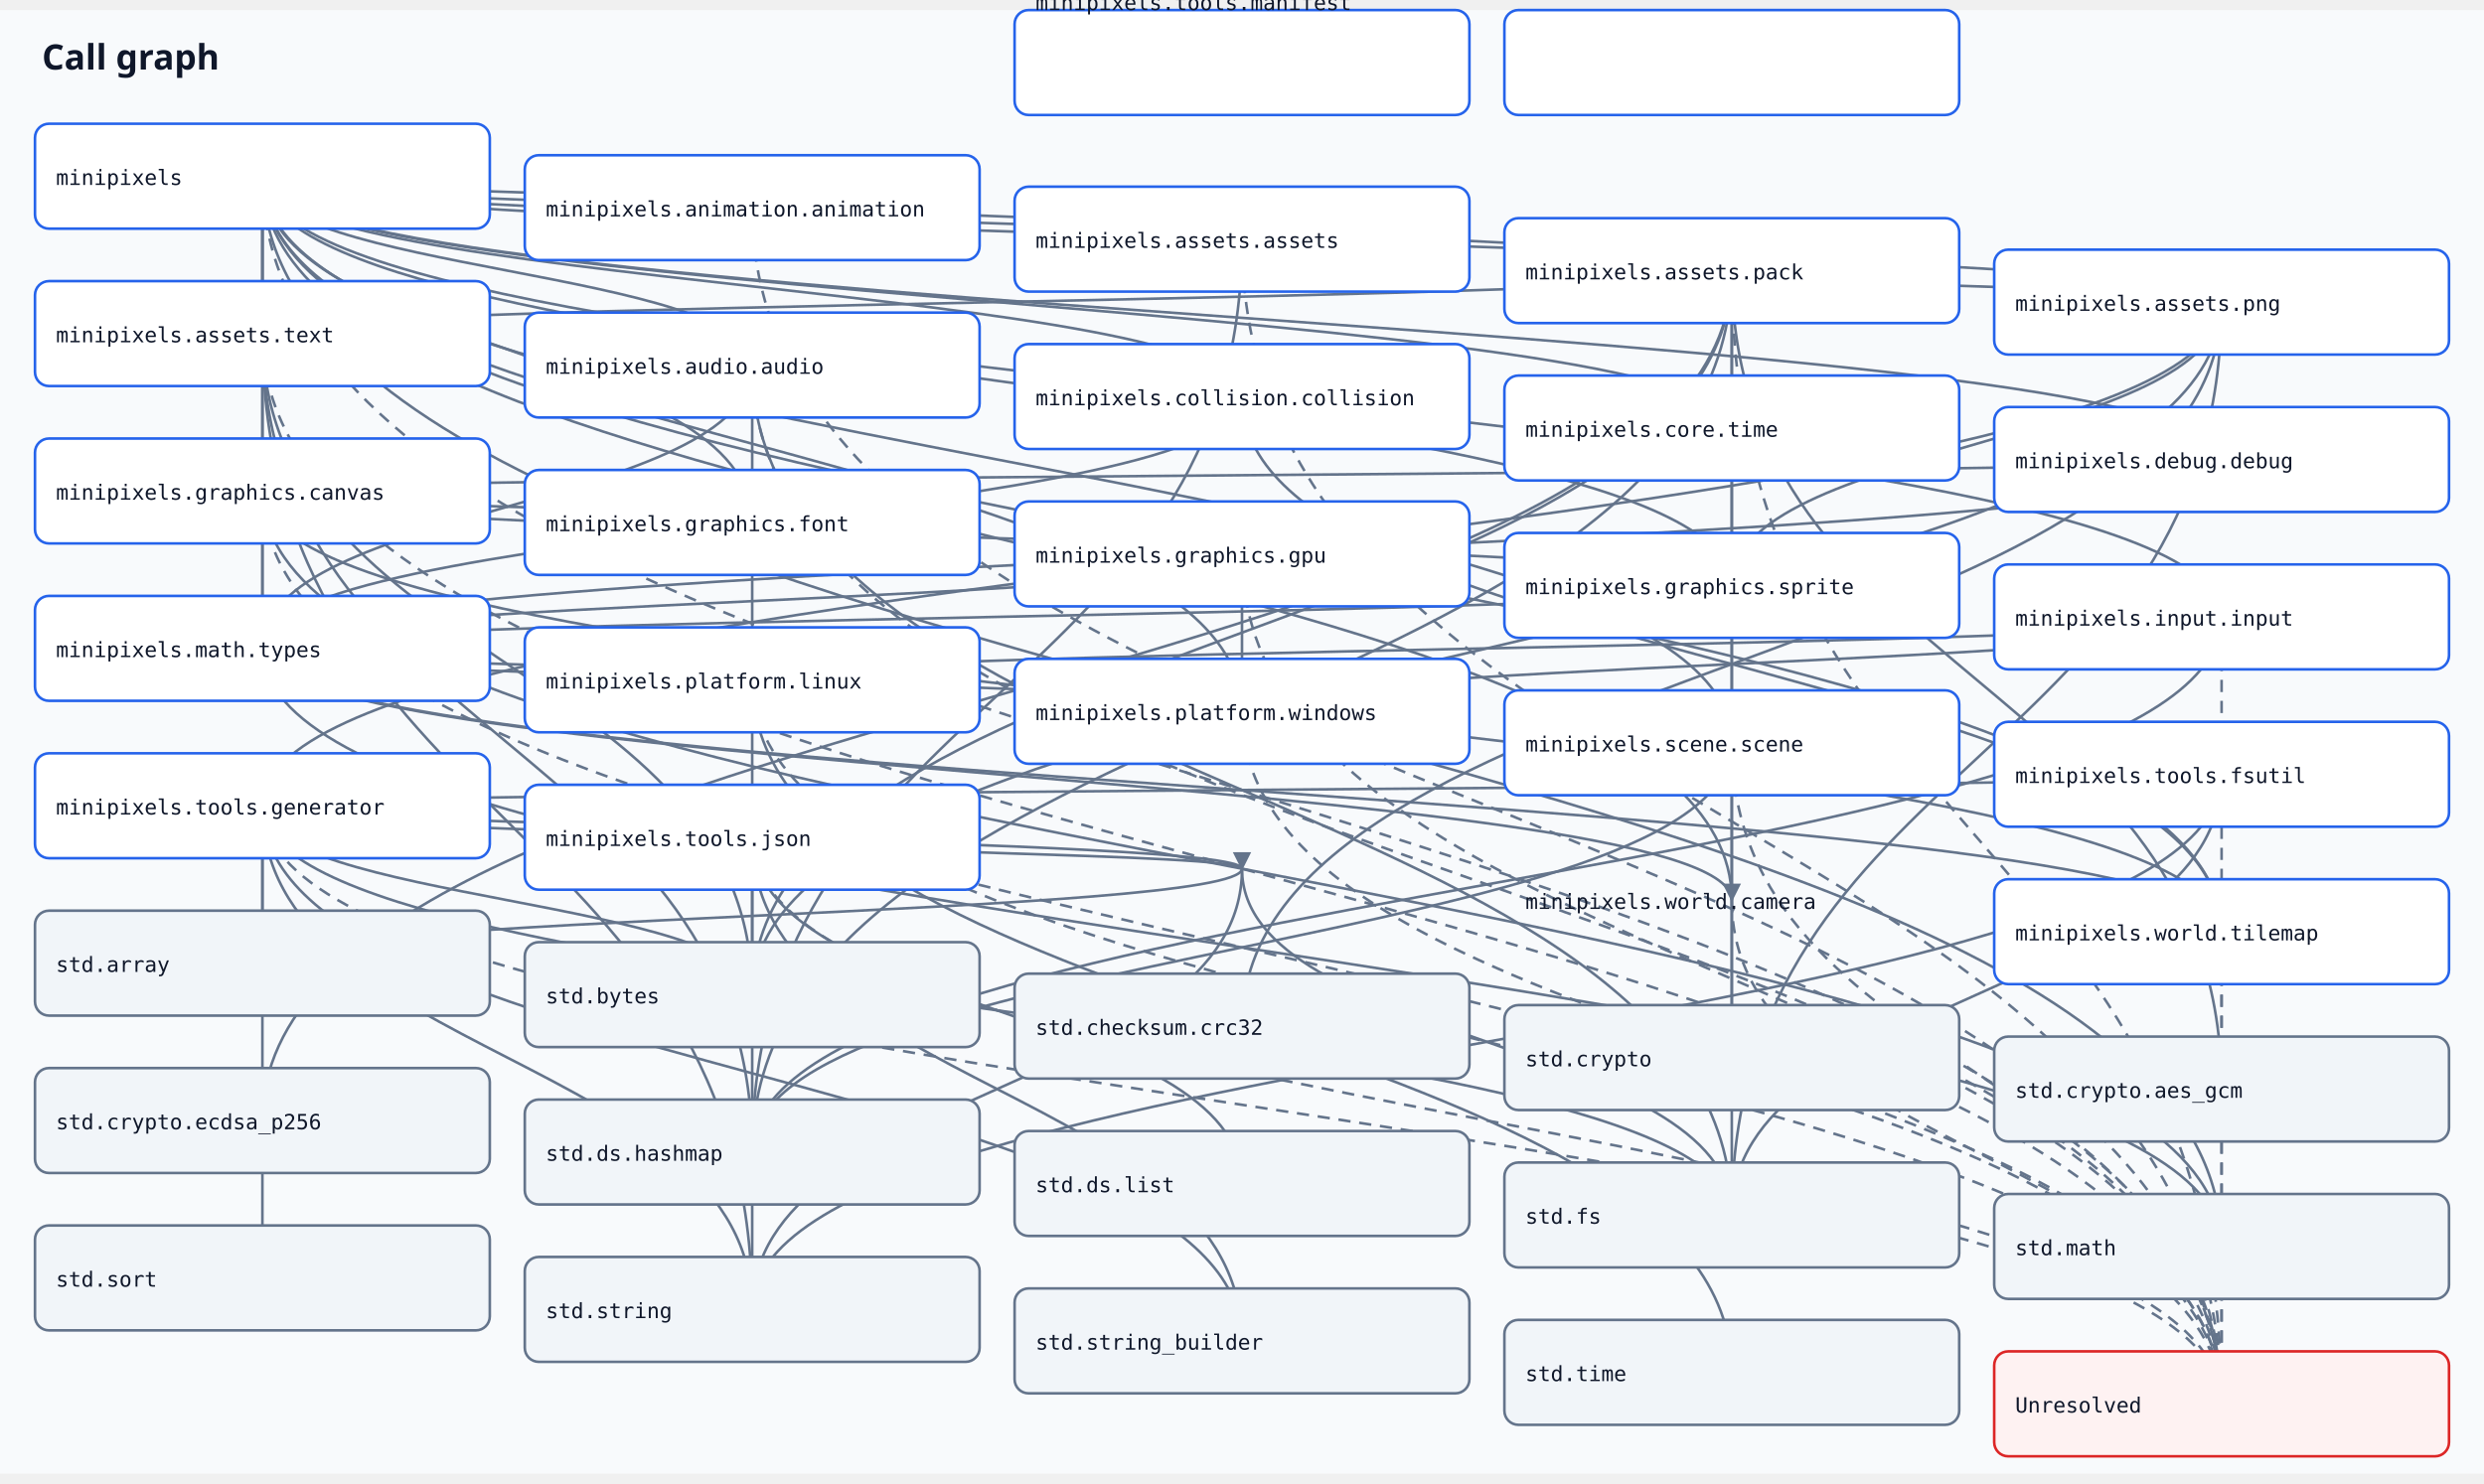
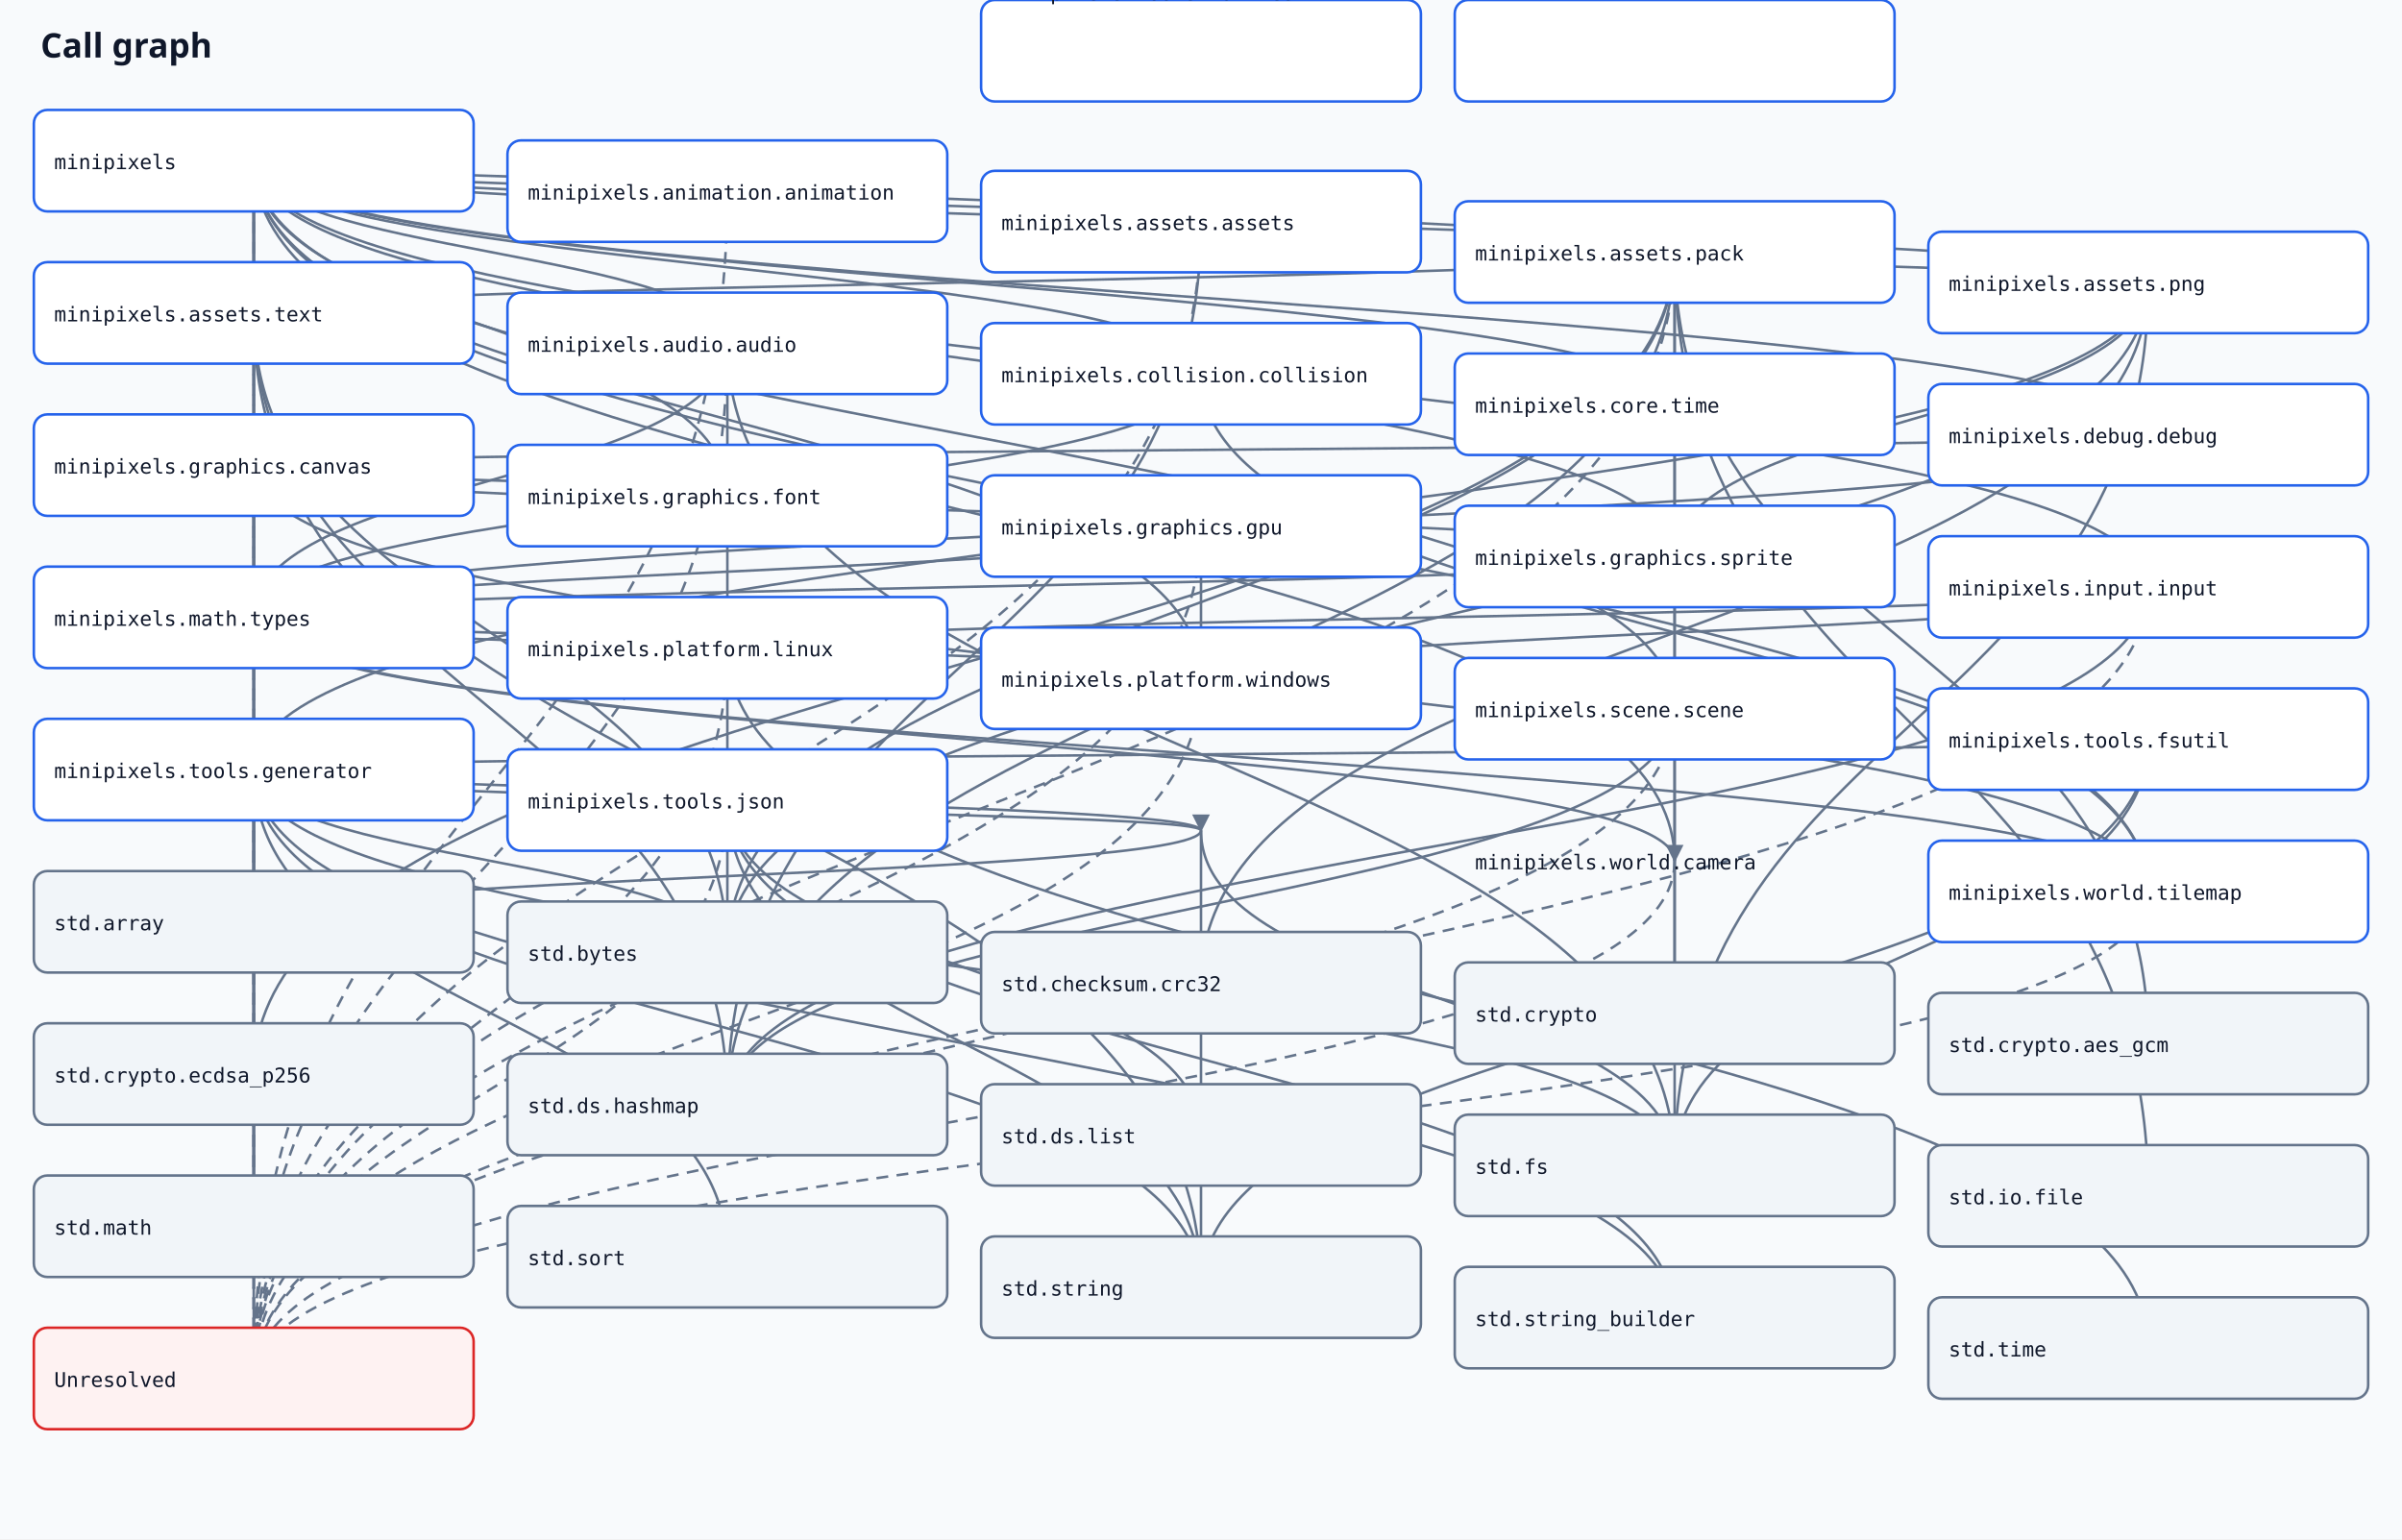
- <svg xmlns="http://www.w3.org/2000/svg" width="1420" height="892." viewBox="0 0 1420 892." role="img" aria-labelledby="title desc">
+ <svg xmlns="http://www.w3.org/2000/svg" width="1420" height="910" viewBox="0 0 1420 910" role="img" aria-labelledby="title desc">
  <defs>
    <marker id="arrow" viewBox="0 0 10 10" refX="9" refY="5" markerWidth="7" markerHeight="7" orient="auto-start-reverse">
      <path d="M 0 0 L 10 5 L 0 10 z" fill="#64748b" />
    </marker>
  </defs>
  <rect width="100%" height="100%" fill="#f8fafc" />
  <text x="24" y="34" font-family="system-ui,sans-serif" font-size="20" font-weight="700" fill="#0f172a">Call graph</text>
  <path d="M 150 95 C 150 248, 710 248, 710 401" fill="none" stroke="#64748b" stroke-width="1.5" marker-end="url(#arrow)" />
  <path d="M 150 95 C 150 104, 430 104, 430 113" fill="none" stroke="#64748b" stroke-width="1.5" marker-end="url(#arrow)" />
-   <path d="M 430 113 C 430 455, 1270 455, 1270 797" fill="none" stroke="#64748b" stroke-width="1.5" stroke-dasharray="7 5" marker-end="url(#arrow)" />
+   <path d="M 430 113 C 430 464, 150 464, 150 815" fill="none" stroke="#64748b" stroke-width="1.5" stroke-dasharray="7 5" marker-end="url(#arrow)" />
  <path d="M 150 95 C 150 122, 990 122, 990 149" fill="none" stroke="#64748b" stroke-width="1.5" marker-end="url(#arrow)" />
  <path d="M 710 131 C 710 392, 430 392, 430 653" fill="none" stroke="#64748b" stroke-width="1.5" marker-end="url(#arrow)" />
-   <path d="M 710 131 C 710 464, 1270 464, 1270 797" fill="none" stroke="#64748b" stroke-width="1.5" stroke-dasharray="7 5" marker-end="url(#arrow)" />
-   <path d="M 990 149 C 990 473, 1270 473, 1270 797" fill="none" stroke="#64748b" stroke-width="1.5" stroke-dasharray="7 5" marker-end="url(#arrow)" />
+   <path d="M 710 131 C 710 473, 150 473, 150 815" fill="none" stroke="#64748b" stroke-width="1.5" stroke-dasharray="7 5" marker-end="url(#arrow)" />
+   <path d="M 990 149 C 990 482, 150 482, 150 815" fill="none" stroke="#64748b" stroke-width="1.5" stroke-dasharray="7 5" marker-end="url(#arrow)" />
  <path d="M 990 149 C 990 356, 430 356, 430 563" fill="none" stroke="#64748b" stroke-width="1.5" marker-end="url(#arrow)" />
  <path d="M 990 149 C 990 401, 430 401, 430 653" fill="none" stroke="#64748b" stroke-width="1.5" marker-end="url(#arrow)" />
-   <path d="M 990 149 C 990 158, 1270 158, 1270 167" fill="none" stroke="#64748b" stroke-width="1.5" marker-end="url(#arrow)" />
-   <path d="M 990 149 C 990 419, 990 419, 990 689" fill="none" stroke="#64748b" stroke-width="1.5" marker-end="url(#arrow)" />
+   <path d="M 990 149 C 990 428, 1270 428, 1270 707" fill="none" stroke="#64748b" stroke-width="1.5" marker-end="url(#arrow)" />
  <path d="M 990 149 C 990 383, 1270 383, 1270 617" fill="none" stroke="#64748b" stroke-width="1.5" marker-end="url(#arrow)" />
  <path d="M 990 149 C 990 374, 990 374, 990 599" fill="none" stroke="#64748b" stroke-width="1.5" marker-end="url(#arrow)" />
  <path d="M 990 149 C 990 392, 150 392, 150 635" fill="none" stroke="#64748b" stroke-width="1.5" marker-end="url(#arrow)" />
+   <path d="M 990 149 C 990 158, 1270 158, 1270 167" fill="none" stroke="#64748b" stroke-width="1.5" marker-end="url(#arrow)" />
+   <path d="M 990 149 C 990 419, 990 419, 990 689" fill="none" stroke="#64748b" stroke-width="1.5" marker-end="url(#arrow)" />
  <path d="M 1270 167 C 1270 248, 990 248, 990 329" fill="none" stroke="#64748b" stroke-width="1.5" marker-end="url(#arrow)" />
  <path d="M 1270 167 C 1270 365, 430 365, 430 563" fill="none" stroke="#64748b" stroke-width="1.5" marker-end="url(#arrow)" />
  <path d="M 1270 167 C 1270 374, 710 374, 710 581" fill="none" stroke="#64748b" stroke-width="1.5" marker-end="url(#arrow)" />
  <path d="M 1270 167 C 1270 428, 990 428, 990 689" fill="none" stroke="#64748b" stroke-width="1.5" marker-end="url(#arrow)" />
  <path d="M 150 185 C 150 419, 430 419, 430 653" fill="none" stroke="#64748b" stroke-width="1.5" marker-end="url(#arrow)" />
-   <path d="M 150 185 C 150 491, 1270 491, 1270 797" fill="none" stroke="#64748b" stroke-width="1.5" stroke-dasharray="7 5" marker-end="url(#arrow)" />
+   <path d="M 150 185 C 150 500, 150 500, 150 815" fill="none" stroke="#64748b" stroke-width="1.5" stroke-dasharray="7 5" marker-end="url(#arrow)" />
  <path d="M 150 185 C 150 374, 430 374, 430 563" fill="none" stroke="#64748b" stroke-width="1.5" marker-end="url(#arrow)" />
  <path d="M 150 185 C 150 167, 990 167, 990 149" fill="none" stroke="#64748b" stroke-width="1.5" marker-end="url(#arrow)" />
-   <path d="M 150 185 C 150 464, 430 464, 430 743" fill="none" stroke="#64748b" stroke-width="1.5" marker-end="url(#arrow)" />
-   <path d="M 430 203 C 430 500, 1270 500, 1270 797" fill="none" stroke="#64748b" stroke-width="1.5" stroke-dasharray="7 5" marker-end="url(#arrow)" />
+   <path d="M 150 185 C 150 473, 710 473, 710 761" fill="none" stroke="#64748b" stroke-width="1.5" marker-end="url(#arrow)" />
+   <path d="M 430 203 C 430 509, 150 509, 150 815" fill="none" stroke="#64748b" stroke-width="1.5" stroke-dasharray="7 5" marker-end="url(#arrow)" />
  <path d="M 430 203 C 430 284, 150 284, 150 365" fill="none" stroke="#64748b" stroke-width="1.5" marker-end="url(#arrow)" />
  <path d="M 430 203 C 430 446, 990 446, 990 689" fill="none" stroke="#64748b" stroke-width="1.5" marker-end="url(#arrow)" />
  <path d="M 430 203 C 430 383, 430 383, 430 563" fill="none" stroke="#64748b" stroke-width="1.5" marker-end="url(#arrow)" />
  <path d="M 150 95 C 150 149, 430 149, 430 203" fill="none" stroke="#64748b" stroke-width="1.5" marker-end="url(#arrow)" />
  <path d="M 150 95 C 150 221, 1270 221, 1270 347" fill="none" stroke="#64748b" stroke-width="1.5" marker-end="url(#arrow)" />
  <path d="M 150 95 C 150 302, 990 302, 990 509." fill="none" stroke="#64748b" stroke-width="1.5" marker-end="url(#arrow)" />
  <path d="M 150 95 C 150 257, 990 257, 990 419" fill="none" stroke="#64748b" stroke-width="1.5" marker-end="url(#arrow)" />
  <path d="M 710 221 C 710 293, 150 293, 150 365" fill="none" stroke="#64748b" stroke-width="1.5" marker-end="url(#arrow)" />
  <path d="M 150 95 C 150 113, 710 113, 710 131" fill="none" stroke="#64748b" stroke-width="1.5" marker-end="url(#arrow)" />
  <path d="M 150 95 C 150 167, 990 167, 990 239" fill="none" stroke="#64748b" stroke-width="1.5" marker-end="url(#arrow)" />
  <path d="M 150 95 C 150 185, 150 185, 150 275" fill="none" stroke="#64748b" stroke-width="1.5" marker-end="url(#arrow)" />
  <path d="M 1270 257 C 1270 266, 150 266, 150 275" fill="none" stroke="#64748b" stroke-width="1.5" marker-end="url(#arrow)" />
  <path d="M 1270 257 C 1270 311, 150 311, 150 365" fill="none" stroke="#64748b" stroke-width="1.5" marker-end="url(#arrow)" />
  <path d="M 150 95 C 150 194, 430 194, 430 293" fill="none" stroke="#64748b" stroke-width="1.5" marker-end="url(#arrow)" />
  <path d="M 150 95 C 150 176, 1270 176, 1270 257" fill="none" stroke="#64748b" stroke-width="1.5" marker-end="url(#arrow)" />
  <path d="M 150 275 C 150 320, 150 320, 150 365" fill="none" stroke="#64748b" stroke-width="1.5" marker-end="url(#arrow)" />
-   <path d="M 150 275 C 150 536, 1270 536, 1270 797" fill="none" stroke="#64748b" stroke-width="1.5" stroke-dasharray="7 5" marker-end="url(#arrow)" />
+   <path d="M 150 275 C 150 545, 150 545, 150 815" fill="none" stroke="#64748b" stroke-width="1.5" stroke-dasharray="7 5" marker-end="url(#arrow)" />
  <path d="M 150 275 C 150 302, 990 302, 990 329" fill="none" stroke="#64748b" stroke-width="1.5" marker-end="url(#arrow)" />
-   <path d="M 150 275 C 150 491, 1270 491, 1270 707" fill="none" stroke="#64748b" stroke-width="1.5" marker-end="url(#arrow)" />
+   <path d="M 150 275 C 150 500, 150 500, 150 725" fill="none" stroke="#64748b" stroke-width="1.5" marker-end="url(#arrow)" />
  <path d="M 430 293 C 430 284, 150 284, 150 275" fill="none" stroke="#64748b" stroke-width="1.5" marker-end="url(#arrow)" />
  <path d="M 710 311 C 710 356, 710 356, 710 401" fill="none" stroke="#64748b" stroke-width="1.5" marker-end="url(#arrow)" />
-   <path d="M 710 311 C 710 554, 1270 554, 1270 797" fill="none" stroke="#64748b" stroke-width="1.5" stroke-dasharray="7 5" marker-end="url(#arrow)" />
+   <path d="M 710 311 C 710 563, 150 563, 150 815" fill="none" stroke="#64748b" stroke-width="1.5" stroke-dasharray="7 5" marker-end="url(#arrow)" />
  <path d="M 710 311 C 710 338, 150 338, 150 365" fill="none" stroke="#64748b" stroke-width="1.5" marker-end="url(#arrow)" />
  <path d="M 990 329 C 990 347, 150 347, 150 365" fill="none" stroke="#64748b" stroke-width="1.5" marker-end="url(#arrow)" />
  <path d="M 150 95 C 150 212, 990 212, 990 329" fill="none" stroke="#64748b" stroke-width="1.5" marker-end="url(#arrow)" />
-   <path d="M 1270 347 C 1270 572, 1270 572, 1270 797" fill="none" stroke="#64748b" stroke-width="1.5" stroke-dasharray="7 5" marker-end="url(#arrow)" />
+   <path d="M 1270 347 C 1270 581, 150 581, 150 815" fill="none" stroke="#64748b" stroke-width="1.5" stroke-dasharray="7 5" marker-end="url(#arrow)" />
  <path d="M 1270 347 C 1270 500, 430 500, 430 653" fill="none" stroke="#64748b" stroke-width="1.5" marker-end="url(#arrow)" />
  <path d="M 150 95 C 150 158, 710 158, 710 221" fill="none" stroke="#64748b" stroke-width="1.5" marker-end="url(#arrow)" />
  <path d="M 150 95 C 150 131, 1270 131, 1270 167" fill="none" stroke="#64748b" stroke-width="1.5" marker-end="url(#arrow)" />
  <path d="M 150 95 C 150 140, 150 140, 150 185" fill="none" stroke="#64748b" stroke-width="1.5" marker-end="url(#arrow)" />
-   <path d="M 150 365 C 150 536, 1270 536, 1270 707" fill="none" stroke="#64748b" stroke-width="1.5" marker-end="url(#arrow)" />
+   <path d="M 150 365 C 150 545, 150 545, 150 725" fill="none" stroke="#64748b" stroke-width="1.5" marker-end="url(#arrow)" />
  <path d="M 430 383 C 430 374, 150 374, 150 365" fill="none" stroke="#64748b" stroke-width="1.5" marker-end="url(#arrow)" />
-   <path d="M 430 383 C 430 581, 990 581, 990 779" fill="none" stroke="#64748b" stroke-width="1.5" marker-end="url(#arrow)" />
-   <path d="M 430 383 C 430 590, 1270 590, 1270 797" fill="none" stroke="#64748b" stroke-width="1.5" stroke-dasharray="7 5" marker-end="url(#arrow)" />
+   <path d="M 430 383 C 430 590, 1270 590, 1270 797" fill="none" stroke="#64748b" stroke-width="1.5" marker-end="url(#arrow)" />
+   <path d="M 430 383 C 430 599, 150 599, 150 815" fill="none" stroke="#64748b" stroke-width="1.5" stroke-dasharray="7 5" marker-end="url(#arrow)" />
  <path d="M 430 383 C 430 365, 1270 365, 1270 347" fill="none" stroke="#64748b" stroke-width="1.5" marker-end="url(#arrow)" />
  <path d="M 710 401 C 710 383, 150 383, 150 365" fill="none" stroke="#64748b" stroke-width="1.5" marker-end="url(#arrow)" />
-   <path d="M 710 401 C 710 599, 1270 599, 1270 797" fill="none" stroke="#64748b" stroke-width="1.5" stroke-dasharray="7 5" marker-end="url(#arrow)" />
+   <path d="M 710 401 C 710 608, 150 608, 150 815" fill="none" stroke="#64748b" stroke-width="1.5" stroke-dasharray="7 5" marker-end="url(#arrow)" />
  <path d="M 710 401 C 710 374, 1270 374, 1270 347" fill="none" stroke="#64748b" stroke-width="1.5" marker-end="url(#arrow)" />
  <path d="M 150 95 C 150 230, 150 230, 150 365" fill="none" stroke="#64748b" stroke-width="1.5" marker-end="url(#arrow)" />
-   <path d="M 150 95 C 150 401, 1270 401, 1270 707" fill="none" stroke="#64748b" stroke-width="1.5" marker-end="url(#arrow)" />
-   <path d="M 150 95 C 150 446, 1270 446, 1270 797" fill="none" stroke="#64748b" stroke-width="1.5" stroke-dasharray="7 5" marker-end="url(#arrow)" />
+   <path d="M 150 95 C 150 410, 150 410, 150 725" fill="none" stroke="#64748b" stroke-width="1.5" marker-end="url(#arrow)" />
+   <path d="M 150 95 C 150 455, 150 455, 150 815" fill="none" stroke="#64748b" stroke-width="1.5" stroke-dasharray="7 5" marker-end="url(#arrow)" />
  <path d="M 990 419 C 990 536, 430 536, 430 653" fill="none" stroke="#64748b" stroke-width="1.5" marker-end="url(#arrow)" />
-   <path d="M 990 419 C 990 608, 1270 608, 1270 797" fill="none" stroke="#64748b" stroke-width="1.5" stroke-dasharray="7 5" marker-end="url(#arrow)" />
+   <path d="M 990 419 C 990 617, 150 617, 150 815" fill="none" stroke="#64748b" stroke-width="1.5" stroke-dasharray="7 5" marker-end="url(#arrow)" />
  <path d="M 150 95 C 150 311, 1270 311, 1270 527" fill="none" stroke="#64748b" stroke-width="1.5" marker-end="url(#arrow)" />
-   <path d="M 1270 437 C 1270 590, 430 590, 430 743" fill="none" stroke="#64748b" stroke-width="1.5" marker-end="url(#arrow)" />
+   <path d="M 1270 437 C 1270 599, 710 599, 710 761" fill="none" stroke="#64748b" stroke-width="1.5" marker-end="url(#arrow)" />
  <path d="M 1270 437 C 1270 563, 990 563, 990 689" fill="none" stroke="#64748b" stroke-width="1.5" marker-end="url(#arrow)" />
  <path d="M 150 455 C 150 500, 150 500, 150 545" fill="none" stroke="#64748b" stroke-width="1.5" marker-end="url(#arrow)" />
  <path d="M 150 455 C 150 464, 430 464, 430 473" fill="none" stroke="#64748b" stroke-width="1.5" marker-end="url(#arrow)" />
-   <path d="M 150 455 C 150 626, 1270 626, 1270 797" fill="none" stroke="#64748b" stroke-width="1.5" stroke-dasharray="7 5" marker-end="url(#arrow)" />
-   <path d="M 150 455 C 150 608, 710 608, 710 761" fill="none" stroke="#64748b" stroke-width="1.5" marker-end="url(#arrow)" />
+   <path d="M 150 455 C 150 635, 150 635, 150 815" fill="none" stroke="#64748b" stroke-width="1.5" stroke-dasharray="7 5" marker-end="url(#arrow)" />
+   <path d="M 150 455 C 150 617, 990 617, 990 779" fill="none" stroke="#64748b" stroke-width="1.5" marker-end="url(#arrow)" />
  <path d="M 150 455 C 150 311, 1270 311, 1270 167" fill="none" stroke="#64748b" stroke-width="1.5" marker-end="url(#arrow)" />
  <path d="M 150 455 C 150 572, 990 572, 990 689" fill="none" stroke="#64748b" stroke-width="1.5" marker-end="url(#arrow)" />
  <path d="M 150 455 C 150 473, 710 473, 710 491." fill="none" stroke="#64748b" stroke-width="1.5" marker-end="url(#arrow)" />
  <path d="M 150 455 C 150 446, 1270 446, 1270 437" fill="none" stroke="#64748b" stroke-width="1.5" marker-end="url(#arrow)" />
+   <path d="M 150 455 C 150 608, 710 608, 710 761" fill="none" stroke="#64748b" stroke-width="1.5" marker-end="url(#arrow)" />
  <path d="M 150 455 C 150 599, 430 599, 430 743" fill="none" stroke="#64748b" stroke-width="1.5" marker-end="url(#arrow)" />
-   <path d="M 150 455 C 150 590, 150 590, 150 725" fill="none" stroke="#64748b" stroke-width="1.5" marker-end="url(#arrow)" />
  <path d="M 150 455 C 150 509, 430 509, 430 563" fill="none" stroke="#64748b" stroke-width="1.5" marker-end="url(#arrow)" />
-   <path d="M 430 473 C 430 608, 430 608, 430 743" fill="none" stroke="#64748b" stroke-width="1.5" marker-end="url(#arrow)" />
-   <path d="M 430 473 C 430 635, 1270 635, 1270 797" fill="none" stroke="#64748b" stroke-width="1.5" stroke-dasharray="7 5" marker-end="url(#arrow)" />
+   <path d="M 430 473 C 430 617, 710 617, 710 761" fill="none" stroke="#64748b" stroke-width="1.5" marker-end="url(#arrow)" />
+   <path d="M 430 473 C 430 644, 150 644, 150 815" fill="none" stroke="#64748b" stroke-width="1.5" stroke-dasharray="7 5" marker-end="url(#arrow)" />
  <path d="M 430 473 C 430 572, 710 572, 710 671" fill="none" stroke="#64748b" stroke-width="1.5" marker-end="url(#arrow)" />
-   <path d="M 430 473 C 430 617, 710 617, 710 761" fill="none" stroke="#64748b" stroke-width="1.5" marker-end="url(#arrow)" />
+   <path d="M 430 473 C 430 626, 990 626, 990 779" fill="none" stroke="#64748b" stroke-width="1.5" marker-end="url(#arrow)" />
  <path d="M 710 491. C 710 518, 150 518, 150 545" fill="none" stroke="#64748b" stroke-width="1.5" marker-end="url(#arrow)" />
-   <path d="M 710 491. C 710 617, 430 617, 430 743" fill="none" stroke="#64748b" stroke-width="1.5" marker-end="url(#arrow)" />
+   <path d="M 710 491. C 710 626, 710 626, 710 761" fill="none" stroke="#64748b" stroke-width="1.5" marker-end="url(#arrow)" />
  <path d="M 710 491. C 710 590, 990 590, 990 689" fill="none" stroke="#64748b" stroke-width="1.5" marker-end="url(#arrow)" />
  <path d="M 710 491. C 710 482, 430 482, 430 473" fill="none" stroke="#64748b" stroke-width="1.5" marker-end="url(#arrow)" />
  <path d="M 990 509. C 990 437, 150 437, 150 365" fill="none" stroke="#64748b" stroke-width="1.5" marker-end="url(#arrow)" />
-   <path d="M 990 509. C 990 653, 1270 653, 1270 797" fill="none" stroke="#64748b" stroke-width="1.5" stroke-dasharray="7 5" marker-end="url(#arrow)" />
-   <path d="M 1270 527 C 1270 662, 1270 662, 1270 797" fill="none" stroke="#64748b" stroke-width="1.5" stroke-dasharray="7 5" marker-end="url(#arrow)" />
+   <path d="M 990 509. C 990 662, 150 662, 150 815" fill="none" stroke="#64748b" stroke-width="1.5" stroke-dasharray="7 5" marker-end="url(#arrow)" />
+   <path d="M 1270 527 C 1270 671, 150 671, 150 815" fill="none" stroke="#64748b" stroke-width="1.5" stroke-dasharray="7 5" marker-end="url(#arrow)" />
  <path d="M 1270 527 C 1270 401, 150 401, 150 275" fill="none" stroke="#64748b" stroke-width="1.5" marker-end="url(#arrow)" />
  <path d="M 1270 527 C 1270 446, 150 446, 150 365" fill="none" stroke="#64748b" stroke-width="1.5" marker-end="url(#arrow)" />
  <path d="M 1270 527 C 1270 374, 710 374, 710 221" fill="none" stroke="#64748b" stroke-width="1.5" marker-end="url(#arrow)" />
  <g>
    <rect x="20" y="65" width="260" height="60" rx="8" fill="#ffffff" stroke="#2563eb" stroke-width="1.5" />
    <text x="32" y="100" font-family="ui-monospace,monospace" font-size="12" fill="#0f172a">minipixels</text>
  </g>
  <g>
    <rect x="300" y="83" width="260" height="60" rx="8" fill="#ffffff" stroke="#2563eb" stroke-width="1.5" />
    <text x="312" y="118" font-family="ui-monospace,monospace" font-size="12" fill="#0f172a">minipixels.animation.animation</text>
  </g>
  <g>
    <rect x="580" y="101" width="260" height="60" rx="8" fill="#ffffff" stroke="#2563eb" stroke-width="1.5" />
    <text x="592" y="136" font-family="ui-monospace,monospace" font-size="12" fill="#0f172a">minipixels.assets.assets</text>
  </g>
  <g>
    <rect x="860" y="119" width="260" height="60" rx="8" fill="#ffffff" stroke="#2563eb" stroke-width="1.5" />
    <text x="872" y="154" font-family="ui-monospace,monospace" font-size="12" fill="#0f172a">minipixels.assets.pack</text>
  </g>
  <g>
    <rect x="1140" y="137" width="260" height="60" rx="8" fill="#ffffff" stroke="#2563eb" stroke-width="1.5" />
    <text x="1152" y="172" font-family="ui-monospace,monospace" font-size="12" fill="#0f172a">minipixels.assets.png</text>
  </g>
  <g>
    <rect x="20" y="155" width="260" height="60" rx="8" fill="#ffffff" stroke="#2563eb" stroke-width="1.5" />
    <text x="32" y="190" font-family="ui-monospace,monospace" font-size="12" fill="#0f172a">minipixels.assets.text</text>
  </g>
  <g>
    <rect x="300" y="173" width="260" height="60" rx="8" fill="#ffffff" stroke="#2563eb" stroke-width="1.5" />
    <text x="312" y="208" font-family="ui-monospace,monospace" font-size="12" fill="#0f172a">minipixels.audio.audio</text>
  </g>
  <g>
    <rect x="580" y="191" width="260" height="60" rx="8" fill="#ffffff" stroke="#2563eb" stroke-width="1.5" />
    <text x="592" y="226" font-family="ui-monospace,monospace" font-size="12" fill="#0f172a">minipixels.collision.collision</text>
  </g>
  <g>
    <rect x="860" y="209" width="260" height="60" rx="8" fill="#ffffff" stroke="#2563eb" stroke-width="1.5" />
    <text x="872" y="244" font-family="ui-monospace,monospace" font-size="12" fill="#0f172a">minipixels.core.time</text>
  </g>
  <g>
    <rect x="1140" y="227" width="260" height="60" rx="8" fill="#ffffff" stroke="#2563eb" stroke-width="1.5" />
    <text x="1152" y="262" font-family="ui-monospace,monospace" font-size="12" fill="#0f172a">minipixels.debug.debug</text>
  </g>
  <g>
    <rect x="20" y="245" width="260" height="60" rx="8" fill="#ffffff" stroke="#2563eb" stroke-width="1.5" />
    <text x="32" y="280" font-family="ui-monospace,monospace" font-size="12" fill="#0f172a">minipixels.graphics.canvas</text>
  </g>
  <g>
    <rect x="300" y="263" width="260" height="60" rx="8" fill="#ffffff" stroke="#2563eb" stroke-width="1.5" />
    <text x="312" y="298" font-family="ui-monospace,monospace" font-size="12" fill="#0f172a">minipixels.graphics.font</text>
  </g>
  <g>
    <rect x="580" y="281" width="260" height="60" rx="8" fill="#ffffff" stroke="#2563eb" stroke-width="1.5" />
    <text x="592" y="316" font-family="ui-monospace,monospace" font-size="12" fill="#0f172a">minipixels.graphics.gpu</text>
  </g>
  <g>
    <rect x="860" y="299" width="260" height="60" rx="8" fill="#ffffff" stroke="#2563eb" stroke-width="1.5" />
    <text x="872" y="334" font-family="ui-monospace,monospace" font-size="12" fill="#0f172a">minipixels.graphics.sprite</text>
  </g>
  <g>
    <rect x="1140" y="317" width="260" height="60" rx="8" fill="#ffffff" stroke="#2563eb" stroke-width="1.5" />
    <text x="1152" y="352" font-family="ui-monospace,monospace" font-size="12" fill="#0f172a">minipixels.input.input</text>
  </g>
  <g>
    <rect x="20" y="335" width="260" height="60" rx="8" fill="#ffffff" stroke="#2563eb" stroke-width="1.5" />
    <text x="32" y="370" font-family="ui-monospace,monospace" font-size="12" fill="#0f172a">minipixels.math.types</text>
  </g>
  <g>
    <rect x="300" y="353" width="260" height="60" rx="8" fill="#ffffff" stroke="#2563eb" stroke-width="1.5" />
    <text x="312" y="388" font-family="ui-monospace,monospace" font-size="12" fill="#0f172a">minipixels.platform.linux</text>
  </g>
  <g>
    <rect x="580" y="371" width="260" height="60" rx="8" fill="#ffffff" stroke="#2563eb" stroke-width="1.5" />
    <text x="592" y="406" font-family="ui-monospace,monospace" font-size="12" fill="#0f172a">minipixels.platform.windows</text>
  </g>
  <g>
    <rect x="860" y="389" width="260" height="60" rx="8" fill="#ffffff" stroke="#2563eb" stroke-width="1.5" />
    <text x="872" y="424" font-family="ui-monospace,monospace" font-size="12" fill="#0f172a">minipixels.scene.scene</text>
  </g>
  <g>
    <rect x="1140" y="407" width="260" height="60" rx="8" fill="#ffffff" stroke="#2563eb" stroke-width="1.5" />
    <text x="1152" y="442" font-family="ui-monospace,monospace" font-size="12" fill="#0f172a">minipixels.tools.fsutil</text>
  </g>
  <g>
    <rect x="20" y="425" width="260" height="60" rx="8" fill="#ffffff" stroke="#2563eb" stroke-width="1.5" />
    <text x="32" y="460" font-family="ui-monospace,monospace" font-size="12" fill="#0f172a">minipixels.tools.generator</text>
  </g>
  <g>
    <rect x="300" y="443" width="260" height="60" rx="8" fill="#ffffff" stroke="#2563eb" stroke-width="1.5" />
    <text x="312" y="478" font-family="ui-monospace,monospace" font-size="12" fill="#0f172a">minipixels.tools.json</text>
  </g>
  <g>
    <rect x="580" y="461." width="260" height="60" rx="8" fill="#ffffff" stroke="#2563eb" stroke-width="1.5" />
    <text x="592" y="496." font-family="ui-monospace,monospace" font-size="12" fill="#0f172a">minipixels.tools.manifest</text>
  </g>
  <g>
    <rect x="860" y="479." width="260" height="60" rx="8" fill="#ffffff" stroke="#2563eb" stroke-width="1.5" />
    <text x="872" y="514" font-family="ui-monospace,monospace" font-size="12" fill="#0f172a">minipixels.world.camera</text>
  </g>
  <g>
    <rect x="1140" y="497" width="260" height="60" rx="8" fill="#ffffff" stroke="#2563eb" stroke-width="1.5" />
    <text x="1152" y="532" font-family="ui-monospace,monospace" font-size="12" fill="#0f172a">minipixels.world.tilemap</text>
  </g>
  <g>
    <rect x="20" y="515" width="260" height="60" rx="8" fill="#f1f5f9" stroke="#64748b" stroke-width="1.5" />
    <text x="32" y="550" font-family="ui-monospace,monospace" font-size="12" fill="#0f172a">std.array</text>
  </g>
  <g>
    <rect x="300" y="533" width="260" height="60" rx="8" fill="#f1f5f9" stroke="#64748b" stroke-width="1.5" />
    <text x="312" y="568" font-family="ui-monospace,monospace" font-size="12" fill="#0f172a">std.bytes</text>
  </g>
  <g>
    <rect x="580" y="551" width="260" height="60" rx="8" fill="#f1f5f9" stroke="#64748b" stroke-width="1.5" />
    <text x="592" y="586" font-family="ui-monospace,monospace" font-size="12" fill="#0f172a">std.checksum.crc32</text>
  </g>
  <g>
    <rect x="860" y="569" width="260" height="60" rx="8" fill="#f1f5f9" stroke="#64748b" stroke-width="1.5" />
    <text x="872" y="604" font-family="ui-monospace,monospace" font-size="12" fill="#0f172a">std.crypto</text>
  </g>
  <g>
    <rect x="1140" y="587" width="260" height="60" rx="8" fill="#f1f5f9" stroke="#64748b" stroke-width="1.5" />
    <text x="1152" y="622" font-family="ui-monospace,monospace" font-size="12" fill="#0f172a">std.crypto.aes_gcm</text>
  </g>
  <g>
    <rect x="20" y="605" width="260" height="60" rx="8" fill="#f1f5f9" stroke="#64748b" stroke-width="1.5" />
    <text x="32" y="640" font-family="ui-monospace,monospace" font-size="12" fill="#0f172a">std.crypto.ecdsa_p256</text>
  </g>
  <g>
    <rect x="300" y="623" width="260" height="60" rx="8" fill="#f1f5f9" stroke="#64748b" stroke-width="1.5" />
    <text x="312" y="658" font-family="ui-monospace,monospace" font-size="12" fill="#0f172a">std.ds.hashmap</text>
  </g>
  <g>
    <rect x="580" y="641" width="260" height="60" rx="8" fill="#f1f5f9" stroke="#64748b" stroke-width="1.5" />
    <text x="592" y="676" font-family="ui-monospace,monospace" font-size="12" fill="#0f172a">std.ds.list</text>
  </g>
  <g>
    <rect x="860" y="659" width="260" height="60" rx="8" fill="#f1f5f9" stroke="#64748b" stroke-width="1.5" />
    <text x="872" y="694" font-family="ui-monospace,monospace" font-size="12" fill="#0f172a">std.fs</text>
  </g>
  <g>
    <rect x="1140" y="677" width="260" height="60" rx="8" fill="#f1f5f9" stroke="#64748b" stroke-width="1.5" />
-     <text x="1152" y="712" font-family="ui-monospace,monospace" font-size="12" fill="#0f172a">std.math</text>
+     <text x="1152" y="712" font-family="ui-monospace,monospace" font-size="12" fill="#0f172a">std.io.file</text>
  </g>
  <g>
    <rect x="20" y="695" width="260" height="60" rx="8" fill="#f1f5f9" stroke="#64748b" stroke-width="1.5" />
-     <text x="32" y="730" font-family="ui-monospace,monospace" font-size="12" fill="#0f172a">std.sort</text>
+     <text x="32" y="730" font-family="ui-monospace,monospace" font-size="12" fill="#0f172a">std.math</text>
  </g>
  <g>
    <rect x="300" y="713" width="260" height="60" rx="8" fill="#f1f5f9" stroke="#64748b" stroke-width="1.5" />
-     <text x="312" y="748" font-family="ui-monospace,monospace" font-size="12" fill="#0f172a">std.string</text>
+     <text x="312" y="748" font-family="ui-monospace,monospace" font-size="12" fill="#0f172a">std.sort</text>
  </g>
  <g>
    <rect x="580" y="731" width="260" height="60" rx="8" fill="#f1f5f9" stroke="#64748b" stroke-width="1.5" />
-     <text x="592" y="766" font-family="ui-monospace,monospace" font-size="12" fill="#0f172a">std.string_builder</text>
+     <text x="592" y="766" font-family="ui-monospace,monospace" font-size="12" fill="#0f172a">std.string</text>
  </g>
  <g>
    <rect x="860" y="749" width="260" height="60" rx="8" fill="#f1f5f9" stroke="#64748b" stroke-width="1.5" />
-     <text x="872" y="784" font-family="ui-monospace,monospace" font-size="12" fill="#0f172a">std.time</text>
-   </g>
-   <g>
-     <rect x="1140" y="767" width="260" height="60" rx="8" fill="#fef2f2" stroke="#dc2626" stroke-width="1.5" />
-     <text x="1152" y="802" font-family="ui-monospace,monospace" font-size="12" fill="#0f172a">Unresolved</text>
+     <text x="872" y="784" font-family="ui-monospace,monospace" font-size="12" fill="#0f172a">std.string_builder</text>
+   </g>
+   <g>
+     <rect x="1140" y="767" width="260" height="60" rx="8" fill="#f1f5f9" stroke="#64748b" stroke-width="1.5" />
+     <text x="1152" y="802" font-family="ui-monospace,monospace" font-size="12" fill="#0f172a">std.time</text>
+   </g>
+   <g>
+     <rect x="20" y="785" width="260" height="60" rx="8" fill="#fef2f2" stroke="#dc2626" stroke-width="1.5" />
+     <text x="32" y="820" font-family="ui-monospace,monospace" font-size="12" fill="#0f172a">Unresolved</text>
  </g>
</svg>
